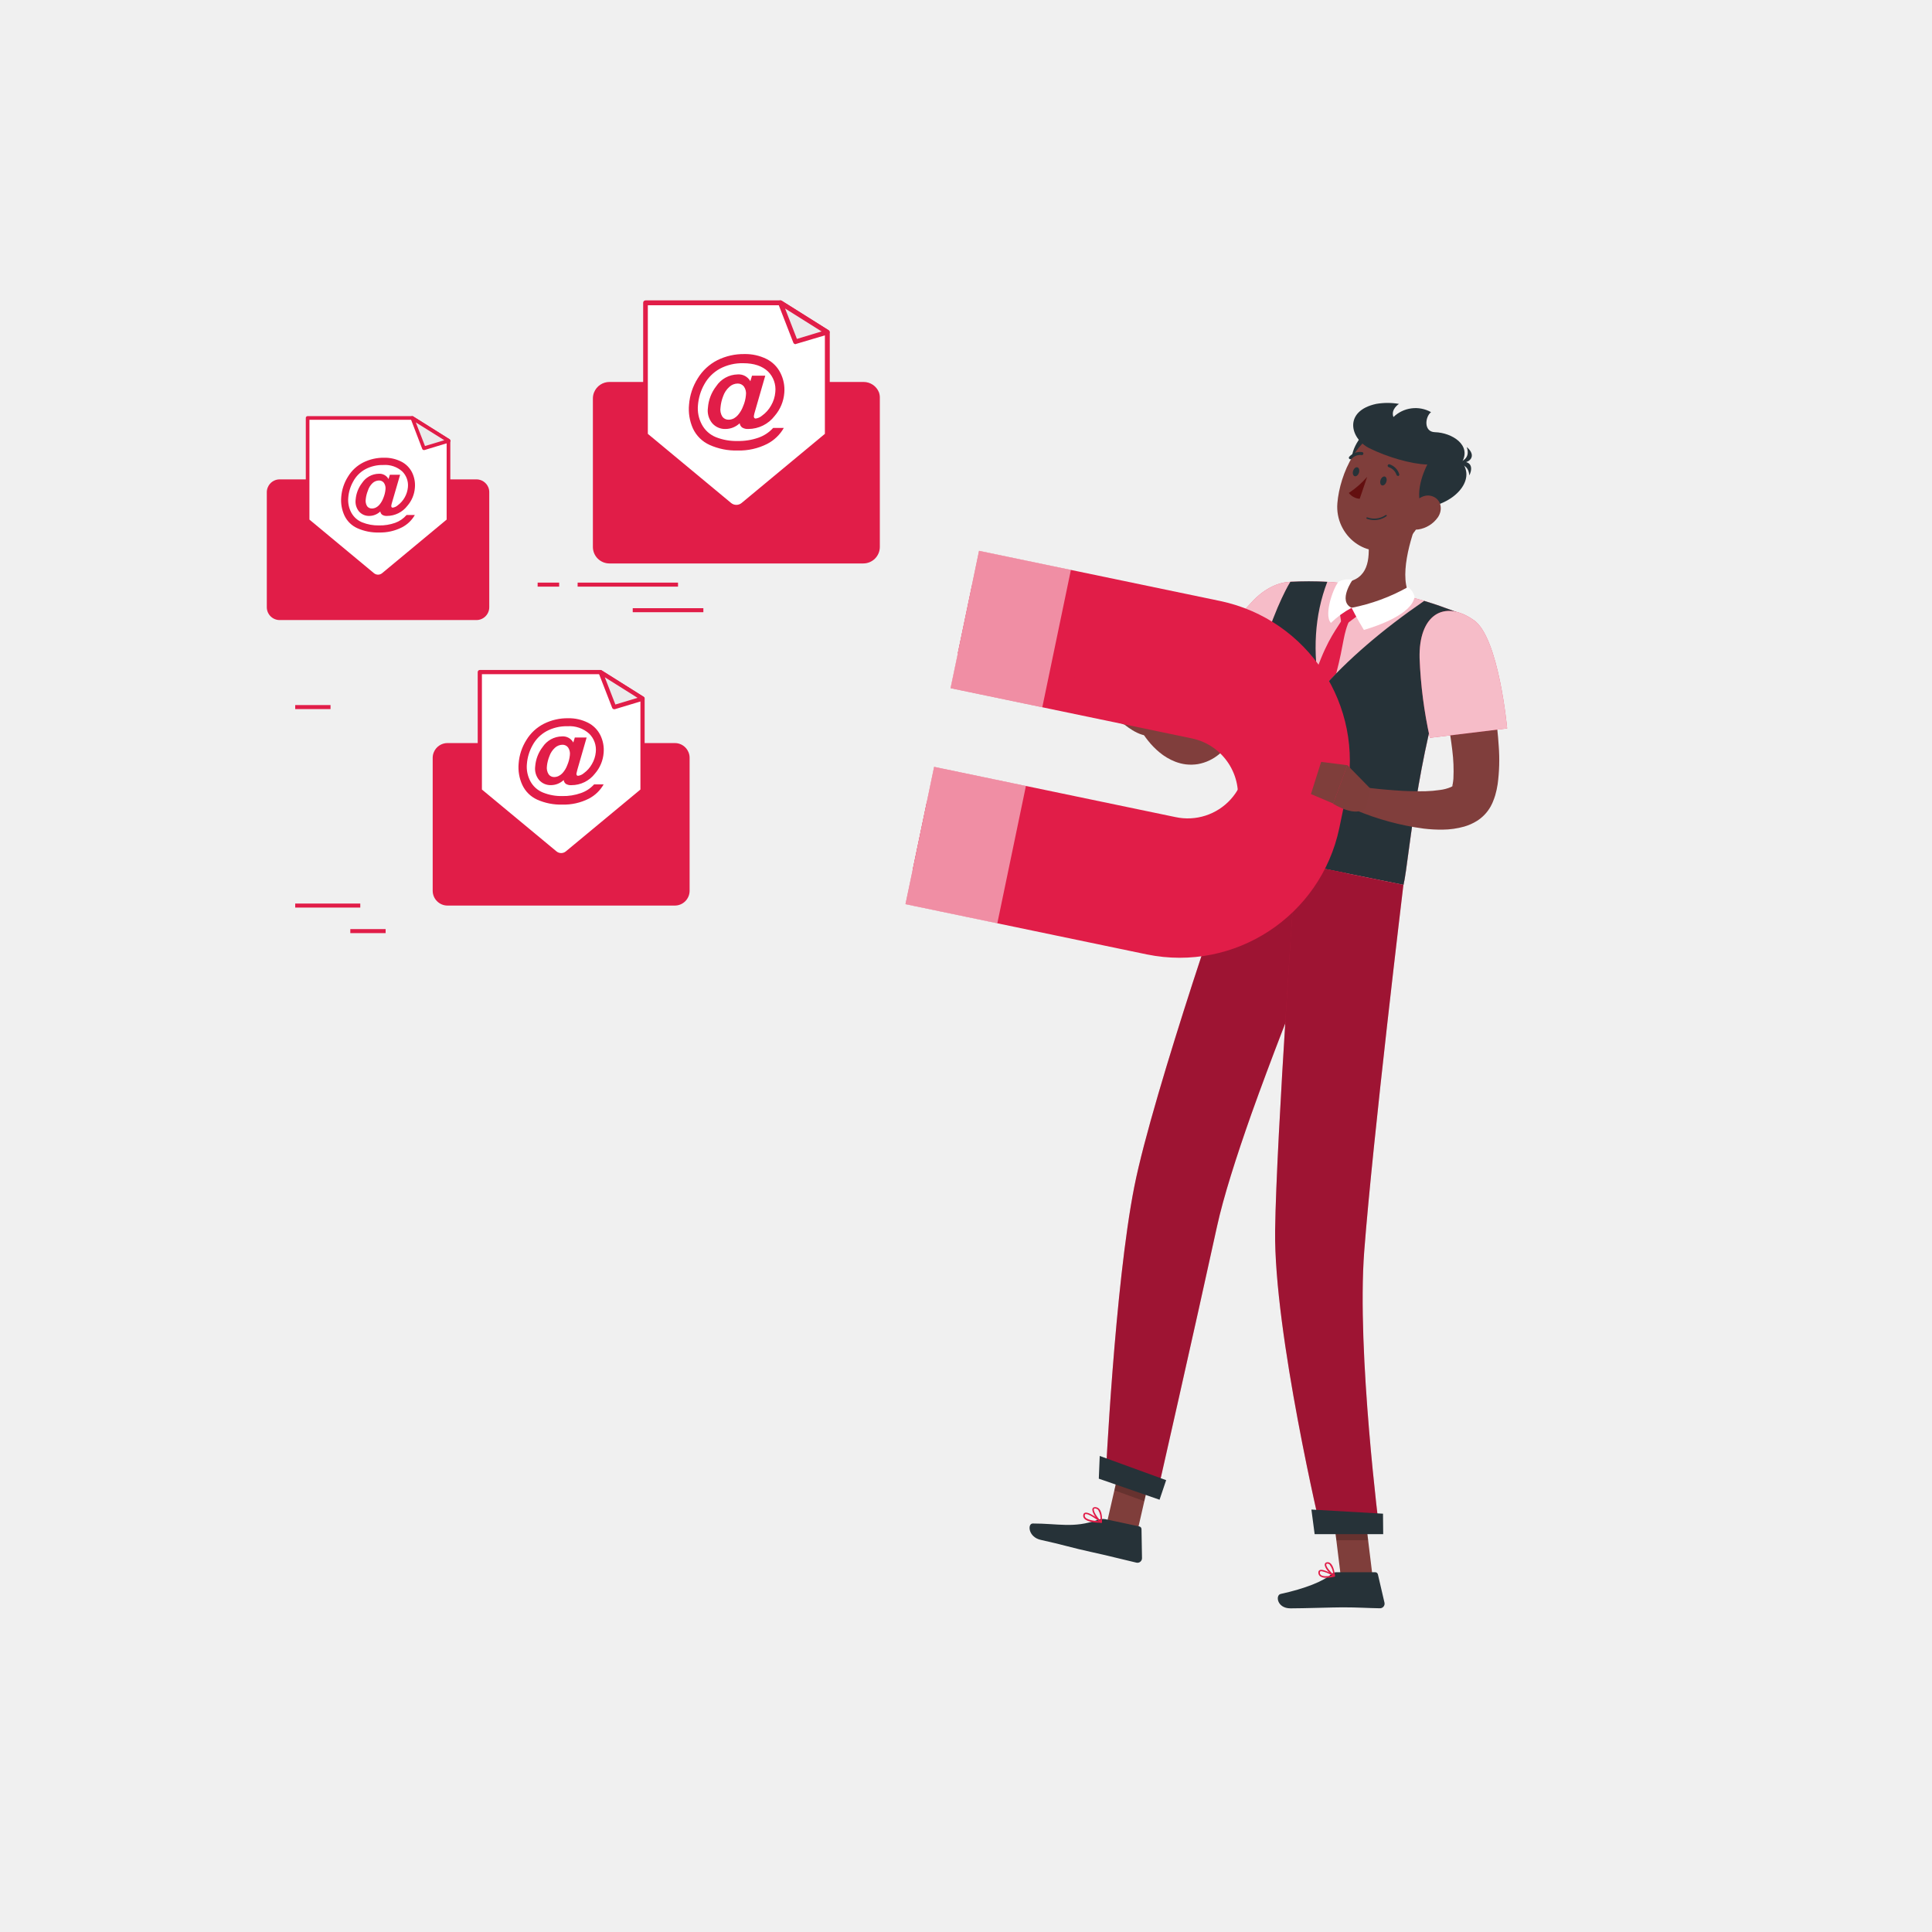
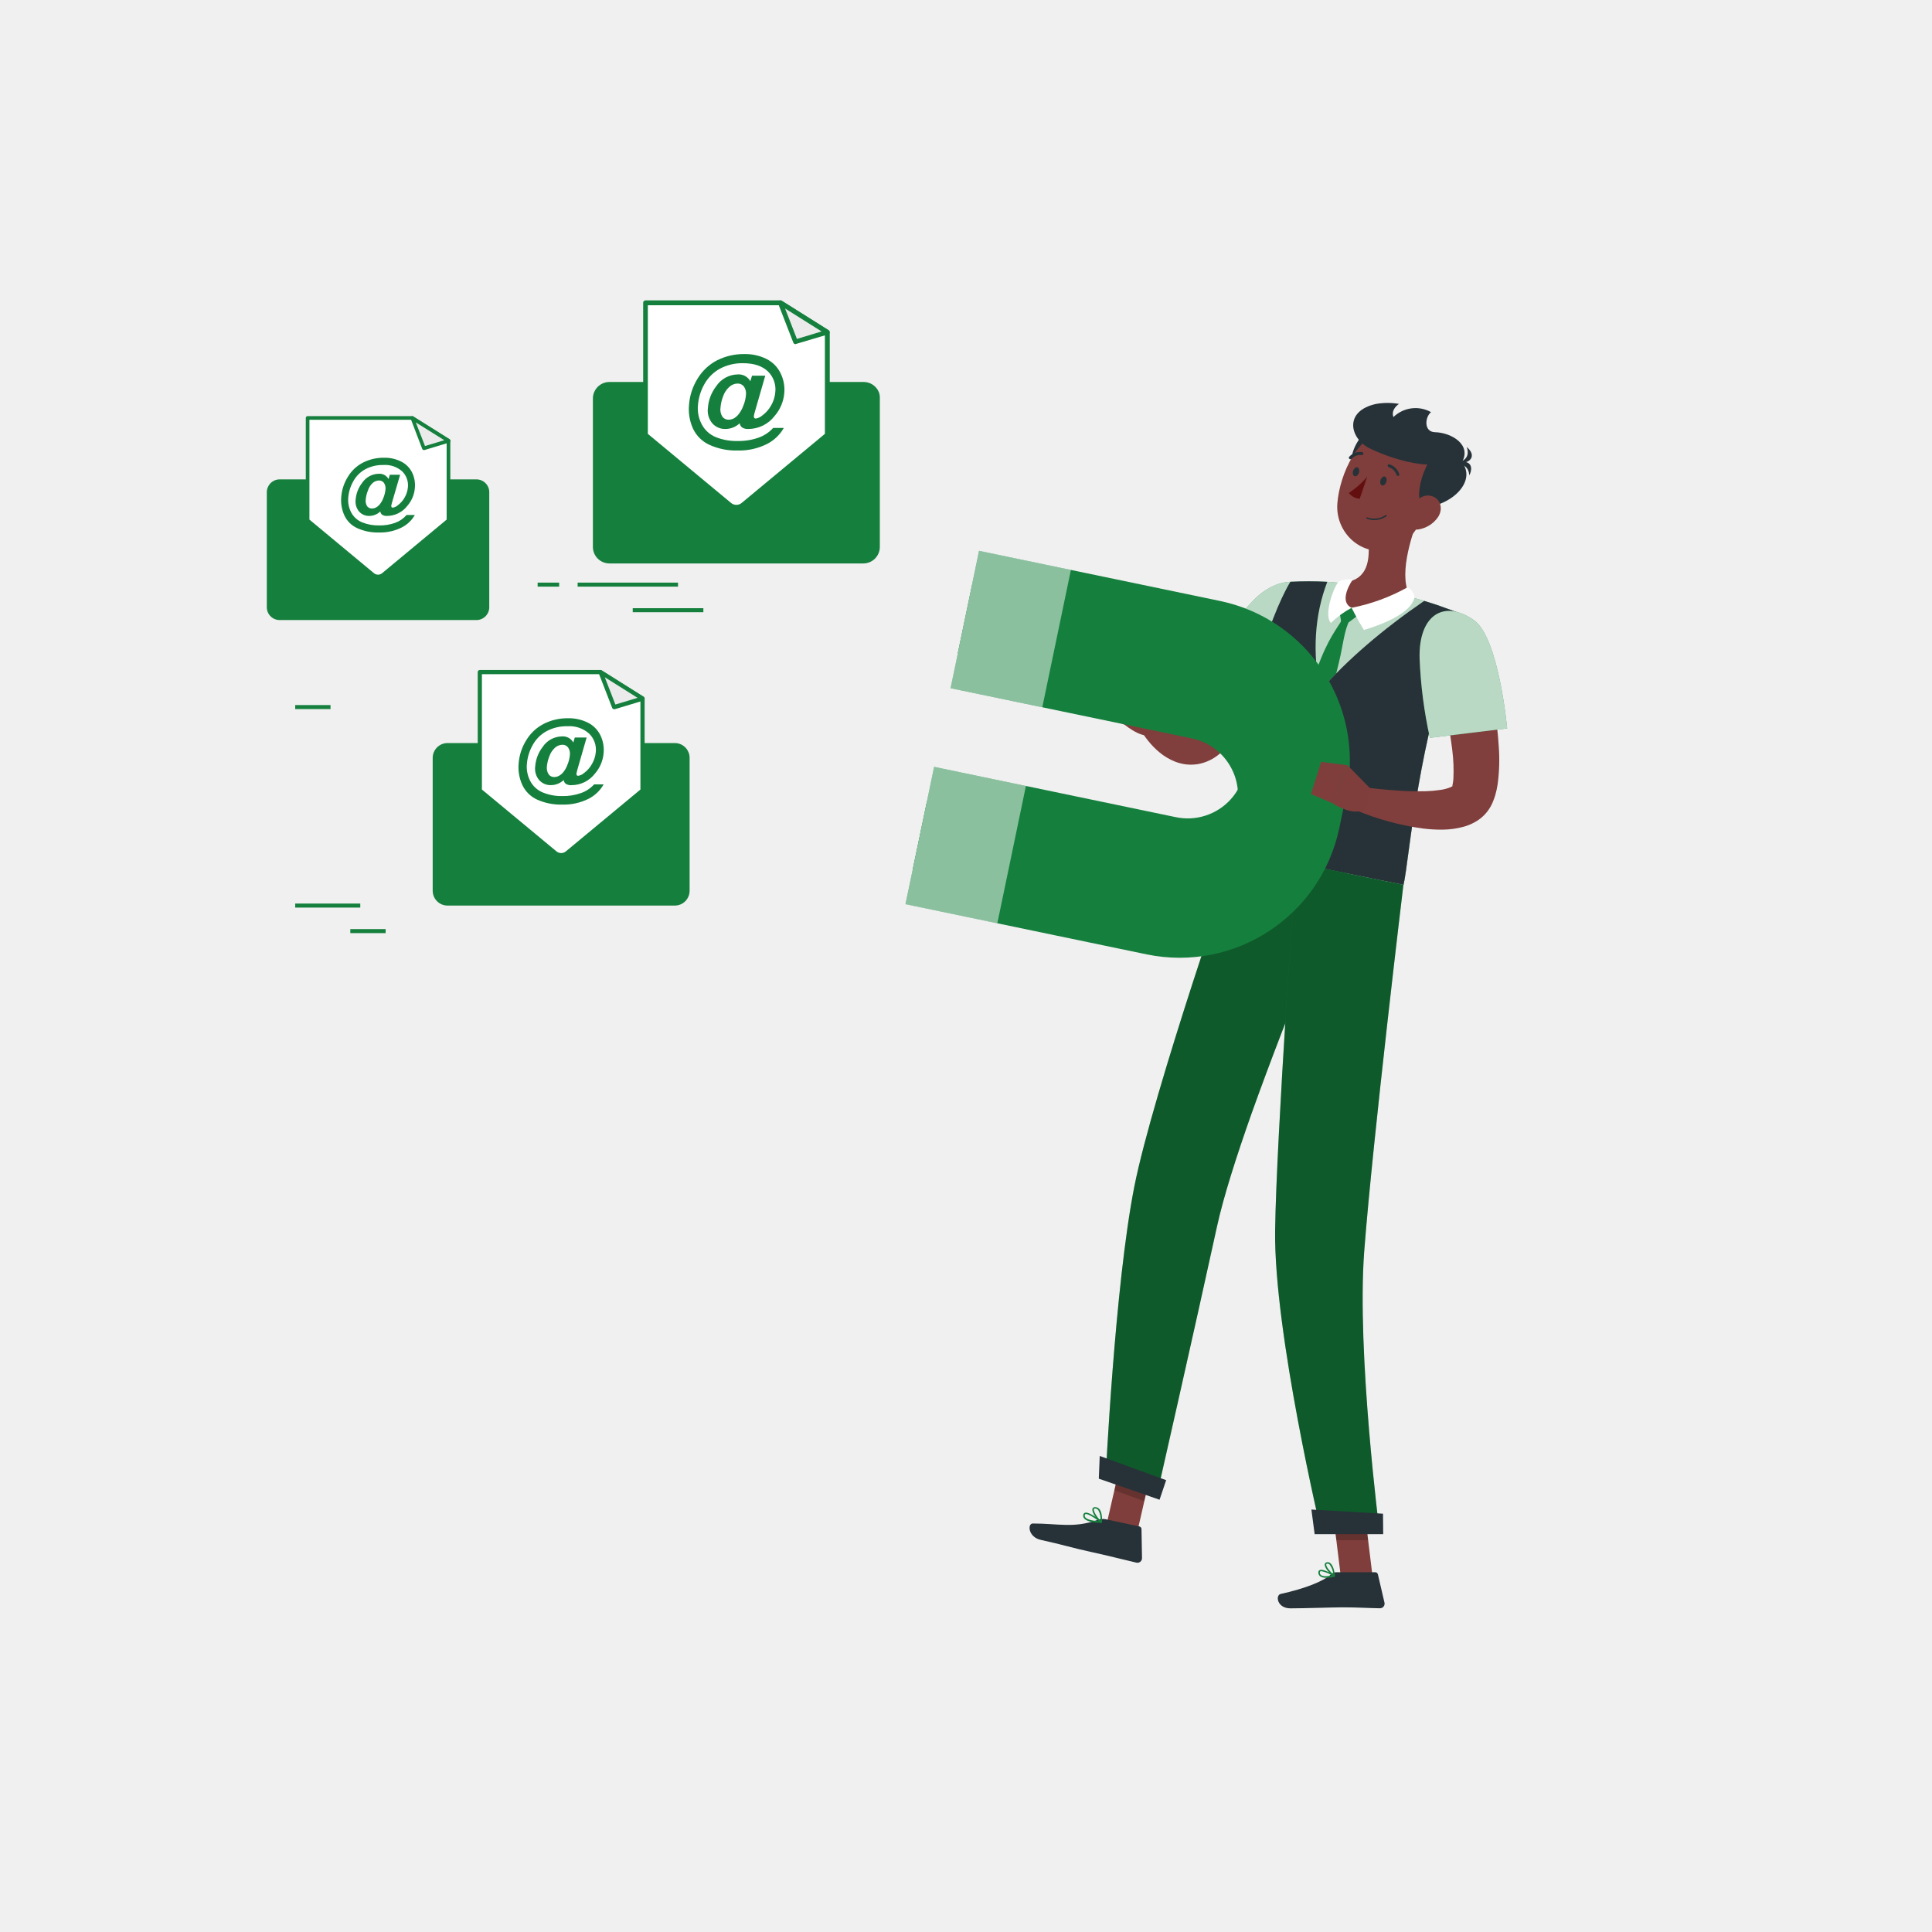
<svg xmlns="http://www.w3.org/2000/svg" viewBox="0 0 500 500">
  <g id="Character">
    <polygon points="294.08 397.55 286.33 394.73 290.6 376.06 298.35 378.87 294.08 397.55" style="fill:#7f3e3b" />
    <polygon points="355.2 407.84 346.98 407.84 344.64 388.79 352.87 388.79 355.2 407.84" style="fill:#7f3e3b" />
    <path d="M345.9,406.89h10a.72.72,0,0,1,.7.56l1.7,7.31a1.19,1.19,0,0,1-1.19,1.46c-3.23-.05-5.58-.24-9.65-.24-2.5,0-10,.26-13.49.26s-3.94-3.42-2.53-3.73c6.33-1.38,11.09-3.29,13.1-5.12A2,2,0,0,1,345.9,406.89Z" style="fill:#263238" />
    <path d="M286.05,393.16l8.8,1.88a.72.72,0,0,1,.57.7l.13,7.49a1.18,1.18,0,0,1-1.45,1.18c-3.17-.73-7.72-1.9-11.71-2.76-4.67-1-7.56-1.94-13-3.12-3.31-.71-3.54-4.24-2.1-4.25,6.59,0,10.58,1.27,16.72-.91A3.75,3.75,0,0,1,286.05,393.16Z" style="fill:#263238" />
    <path d="M338.31,163q-3.78,5.76-7.71,11.46l-7.86,11.33c-1.28,1.89-2.62,3.75-3.84,5.6a17.54,17.54,0,0,1-3.35,3.76,11.77,11.77,0,0,1-5.52,2.6,11.38,11.38,0,0,1-3.13.07,11.73,11.73,0,0,1-2.73-.69,14.77,14.77,0,0,1-4.12-2.44,20.17,20.17,0,0,1-2.93-3c-.43-.52-.81-1.06-1.18-1.61s-.68-1.08-1.08-1.77l4.9-3.76,1.2.86,1.26.84a16.85,16.85,0,0,0,2.5,1.32,6,6,0,0,0,2.11.55c.57,0,.87-.11,1-.27a7,7,0,0,0,.51-.66c.26-.39.55-.9.95-1.65,1.18-2.11,2.34-4.13,3.56-6.14q3.62-6,7.39-11.86c1.27-1.95,2.53-3.89,3.84-5.81s2.58-3.85,3.94-5.74Z" style="fill:#803e3c" />
-     <path d="M342.48,158c1.33,7.77-16.54,26.25-16.54,26.25l-14.45-12a98.82,98.82,0,0,1,13-17C331.8,147.89,341,149.51,342.48,158Z" style="fill:#e11d48" />
+     <path d="M342.48,158c1.33,7.77-16.54,26.25-16.54,26.25l-14.45-12a98.82,98.82,0,0,1,13-17C331.8,147.89,341,149.51,342.48,158Z" style="fill:#15803d" />
    <path d="M342.48,158c1.33,7.77-16.54,26.25-16.54,26.25l-14.45-12a98.82,98.82,0,0,1,13-17C331.8,147.89,341,149.51,342.48,158Z" style="fill:#fff;opacity:0.7" />
    <polygon points="290.6 376.06 288.4 385.69 296.15 388.5 298.35 378.88 290.6 376.06" style="opacity:0.2" />
    <polygon points="352.87 388.79 344.64 388.79 345.85 398.61 354.08 398.61 352.87 388.79" style="opacity:0.2" />
-     <path d="M379.25,159.32a182.64,182.64,0,0,0-8.43,26.18c-1.54,6.23-2.73,12.21-3.68,17.65-2.23,12.75-3.13,22.57-3.91,25.84l-43.16-8.74C319.76,173,334,150.57,334,150.57a86.33,86.33,0,0,1,10.57.07c.74.05,1.5.12,2.26.21a162.21,162.21,0,0,1,18.35,3.71c1.15.29,2.3.62,3.43.95C374.29,157.23,379.25,159.32,379.25,159.32Z" style="fill:#e11d48" />
+     <path d="M379.25,159.32a182.64,182.64,0,0,0-8.43,26.18c-1.54,6.23-2.73,12.21-3.68,17.65-2.23,12.75-3.13,22.57-3.91,25.84l-43.16-8.74C319.76,173,334,150.57,334,150.57a86.33,86.33,0,0,1,10.57.07c.74.05,1.5.12,2.26.21a162.21,162.21,0,0,1,18.35,3.71c1.15.29,2.3.62,3.43.95C374.29,157.23,379.25,159.32,379.25,159.32Z" style="fill:#15803d" />
    <path d="M379.25,159.32a182.64,182.64,0,0,0-8.43,26.18c-1.54,6.23-2.73,12.21-3.68,17.65-2.23,12.75-3.13,22.57-3.91,25.84l-43.16-8.74C319.76,173,334,150.57,334,150.57a86.33,86.33,0,0,1,10.57.07c.74.05,1.5.12,2.26.21a162.21,162.21,0,0,1,18.35,3.71c1.15.29,2.3.62,3.43.95C374.29,157.23,379.25,159.32,379.25,159.32Z" style="fill:#fff;opacity:0.7" />
-     <path d="M347.73,159.71c-1.69,3-4,5.34-6.93,13.5.18,1.85.46,3.73.81,5.63q2-2.29,4.2-4.54c2.11-8,1.72-10.28,3.63-14.18Z" style="fill:#e11d48" />
-     <polygon points="347.32 162.34 346.62 157.98 349.79 157.29 351.71 159.07 347.32 162.34" style="fill:#e11d48" />
+     <path d="M347.73,159.71c-1.69,3-4,5.34-6.93,13.5.18,1.85.46,3.73.81,5.63q2-2.29,4.2-4.54c2.11-8,1.72-10.28,3.63-14.18Z" style="fill:#15803d" />
+     <polygon points="347.32 162.34 346.62 157.98 349.79 157.29 351.71 159.07 347.32 162.34" style="fill:#15803d" />
    <path d="M368.58,155.51c-10.71,7.37-19.81,15.12-27,23.33-1.88-10.06-1.43-19.53,1.92-28.26a83.46,83.46,0,0,0-9.56,0s-14.21,22.45-13.9,69.68L363.23,229c.78-3.27,1.68-13.09,3.91-25.84.95-5.44,2.14-11.42,3.68-17.65a182.64,182.64,0,0,1,8.43-26.18S374.29,157.23,368.58,155.51Z" style="fill:#263238" />
    <path d="M367.3,133.53c-2.29,5.67-5.53,16.25-2.15,21a18.57,18.57,0,0,1-15.23,2.77c-5.06-1.14-4.63-4.75-3.12-6.48,6.89-.24,7.66-5.16,7.39-10Z" style="fill:#7f3e3b" />
    <path d="M349.79,157.3s1.42,2.84,3.18,5.73c3.7-1.07,12.5-4.16,13.12-8.61a4.48,4.48,0,0,0-1.69-2.5A48.85,48.85,0,0,1,349.79,157.3Z" style="fill:#fff" />
    <path d="M349.79,157.3a23.7,23.7,0,0,0-5.35,3.91c-2.05-2.18,1-10.05,2.13-10.76a5.73,5.73,0,0,1,3.49-.4S346.16,155.54,349.79,157.3Z" style="fill:#fff" />
    <path d="M352.33,113c-2.24,2.45-4.49,8.58.41,8.53S356.18,108.78,352.33,113Z" style="fill:#263238" />
    <path d="M371.2,126.51c-3,7.59-4.37,12.18-9.57,14.84-7.82,4-16.2-2.76-15.52-11.11.61-7.52,5.41-18.66,14-19.19A11.25,11.25,0,0,1,371.2,126.51Z" style="fill:#7f3e3b" />
    <path d="M354.4,116c-5.09-2.54-6.68-9.64,1.75-11.47a17.33,17.33,0,0,1,5.91,0s-2.2,1.36-1.44,3.4a8.22,8.22,0,0,1,9.73-1.27c-1.58,1.24-1.93,5.11,1,5.19,4.42.12,9.56,3.33,7,7.78,3.73,4.67-2.09,11.16-10.34,11.82-2.25-4.53,1.38-11.23,1.38-11.23C365.23,120.11,359,118.28,354.4,116Z" style="fill:#263238" />
    <path d="M377.1,119.76s3.77-.52,2.49-4.07C382.4,118.05,380.34,120.23,377.1,119.76Z" style="fill:#263238" />
    <path d="M376.32,120.35s3.66-1.07,3.94,2.69C381.86,119.73,379.1,118.59,376.32,120.35Z" style="fill:#263238" />
    <path d="M372.08,133.94a7.62,7.62,0,0,1-5,3.08c-2.69.39-3.71-2.11-2.69-4.47.91-2.13,3.4-4.9,6-4.21S373.53,131.89,372.08,133.94Z" style="fill:#7f3e3b" />
-     <path d="M286.12,382.85l13.13,4.76s10.25-45.14,15.7-70.16c1.66-7.62,5-18.08,8.94-29.24,5-14,10.92-29.16,15.72-41,5.06-12.45,8.83-21.24,8.83-21.24l-28.37-5.74s-21.65,62.3-26.52,86.92C288.49,332.77,286.12,382.85,286.12,382.85Z" style="fill:#e11d48" />
+     <path d="M286.12,382.85l13.13,4.76s10.25-45.14,15.7-70.16c1.66-7.62,5-18.08,8.94-29.24,5-14,10.92-29.16,15.72-41,5.06-12.45,8.83-21.24,8.83-21.24l-28.37-5.74s-21.65,62.3-26.52,86.92C288.49,332.77,286.12,382.85,286.12,382.85Z" style="fill:#15803d" />
    <g style="opacity:0.3">
      <path d="M286.12,382.85l13.13,4.76s10.25-45.14,15.7-70.16c1.66-7.62,5-18.08,8.94-29.24,5-14,10.92-29.16,15.72-41,5.06-12.45,8.83-21.24,8.83-21.24l-28.37-5.74s-21.65,62.3-26.52,86.92C288.49,332.77,286.12,382.85,286.12,382.85Z" />
    </g>
-     <path d="M335.37,223.35s-5.06,71-5.37,95.17c-.33,26.43,12,78.19,12,78.19h15.06s-6-46.71-4-72.89c2.24-29.28,10.14-94.83,10.14-94.83Z" style="fill:#e11d48" />
+     <path d="M335.37,223.35s-5.06,71-5.37,95.17c-.33,26.43,12,78.19,12,78.19h15.06s-6-46.71-4-72.89c2.24-29.28,10.14-94.83,10.14-94.83Z" style="fill:#15803d" />
    <g style="opacity:0.3">
      <path d="M335.37,223.35s-5.06,71-5.37,95.17c-.33,26.43,12,78.19,12,78.19h15.06s-6-46.71-4-72.89c2.24-29.28,10.14-94.83,10.14-94.83Z" />
    </g>
    <polygon points="340.23 397.04 357.97 397.04 357.92 391.74 339.39 390.67 340.23 397.04" style="fill:#263238" />
    <polygon points="284.37 382.68 300.09 388.13 301.8 383.06 284.61 376.8 284.37 382.68" style="fill:#263238" />
    <path d="M358.77,124.73c-.2.63-.7,1-1.11.89s-.58-.76-.37-1.4.7-1,1.11-.89S359,124.1,358.77,124.73Z" style="fill:#263238" />
    <ellipse cx="350.92" cy="122.08" rx="1.2" ry="0.79" transform="translate(128.26 419.52) rotate(-72.36)" style="fill:#263238" />
    <path d="M353.82,123.41a23.13,23.13,0,0,1-4.75,4.17,3.93,3.93,0,0,0,2.82,1.51Z" style="fill:#630f0f" />
    <path d="M354.58,134.49a7.33,7.33,0,0,1-.83-.22.21.21,0,0,1-.13-.25.2.2,0,0,1,.25-.12,5.17,5.17,0,0,0,4.7-.59.19.19,0,0,1,.27,0,.18.18,0,0,1,0,.27A5.41,5.41,0,0,1,354.58,134.49Z" style="fill:#263238" />
    <path d="M361.72,123.16a.38.38,0,0,1-.3-.25,3.12,3.12,0,0,0-2-2,.4.4,0,0,1-.29-.48.39.39,0,0,1,.48-.27,3.9,3.9,0,0,1,2.51,2.54.38.38,0,0,1-.25.49A.31.31,0,0,1,361.72,123.16Z" style="fill:#263238" />
    <path d="M349.4,118.85a.36.36,0,0,1-.2-.11.38.38,0,0,1,0-.55,3.79,3.79,0,0,1,3.33-1.19.4.4,0,0,1,.31.46.39.39,0,0,1-.45.31,3,3,0,0,0-2.63,1A.42.42,0,0,1,349.4,118.85Z" style="fill:#263238" />
-     <path d="M343.19,408.32a2.47,2.47,0,0,1-1.59-.42,1.2,1.2,0,0,1-.41-1,.63.63,0,0,1,.33-.55c.9-.47,3.57,1.17,3.87,1.35a.21.21,0,0,1,.1.2.2.2,0,0,1-.15.16A9.56,9.56,0,0,1,343.19,408.32Zm-1.24-1.7a.58.58,0,0,0-.25.05.25.25,0,0,0-.12.23.8.8,0,0,0,.27.71c.45.37,1.53.42,2.92.14A8,8,0,0,0,342,406.62Z" style="fill:#e11d48" />
-     <path d="M345.29,408a.15.15,0,0,1-.09,0c-.85-.46-2.52-2.27-2.35-3.18a.62.62,0,0,1,.61-.51,1,1,0,0,1,.83.25c1,.78,1.19,3.15,1.2,3.25a.19.19,0,0,1-.2.21Zm-1.69-3.33h-.09c-.25,0-.27.15-.28.2-.1.54,1,1.9,1.82,2.55a4.76,4.76,0,0,0-1-2.58A.67.67,0,0,0,343.6,404.7Z" style="fill:#e11d48" />
-     <path d="M285,394.1h0c-1.35,0-3.73-.2-4.45-1.17a1.09,1.09,0,0,1-.17-1,.59.59,0,0,1,.42-.43c1.1-.35,4,2,4.32,2.26a.19.19,0,0,1,.06.22A.18.18,0,0,1,285,394.1Zm-4-2.26-.07,0a.2.2,0,0,0-.16.18.7.7,0,0,0,.1.66c.41.54,1.72.9,3.56,1C283.26,392.81,281.64,391.76,281,391.84Z" style="fill:#e11d48" />
-     <path d="M285,394.1a.23.23,0,0,1-.14,0c-.89-.64-2.46-2.8-2.12-3.67.07-.21.28-.44.82-.38a1.45,1.45,0,0,1,1,.55c.85,1.06.62,3.27.61,3.37a.19.19,0,0,1-.11.15Zm-1.69-3.71c-.17,0-.2.11-.21.14-.2.52.83,2.17,1.7,3a4.51,4.51,0,0,0-.56-2.71,1.07,1.07,0,0,0-.72-.41Z" style="fill:#e11d48" />
+     <path d="M343.19,408.32a2.47,2.47,0,0,1-1.59-.42,1.2,1.2,0,0,1-.41-1,.63.63,0,0,1,.33-.55c.9-.47,3.57,1.17,3.87,1.35a.21.21,0,0,1,.1.2.2.2,0,0,1-.15.16A9.56,9.56,0,0,1,343.19,408.32Zm-1.24-1.7a.58.58,0,0,0-.25.05.25.25,0,0,0-.12.23.8.8,0,0,0,.27.71c.45.37,1.53.42,2.92.14A8,8,0,0,0,342,406.62Z" style="fill:#15803d" />
+     <path d="M345.29,408a.15.15,0,0,1-.09,0c-.85-.46-2.52-2.27-2.35-3.18a.62.62,0,0,1,.61-.51,1,1,0,0,1,.83.25c1,.78,1.19,3.15,1.2,3.25a.19.19,0,0,1-.2.21Zm-1.69-3.33h-.09c-.25,0-.27.15-.28.2-.1.54,1,1.9,1.82,2.55a4.76,4.76,0,0,0-1-2.58A.67.67,0,0,0,343.6,404.7Z" style="fill:#15803d" />
+     <path d="M285,394.1h0c-1.35,0-3.73-.2-4.45-1.17a1.09,1.09,0,0,1-.17-1,.59.59,0,0,1,.42-.43c1.1-.35,4,2,4.32,2.26a.19.19,0,0,1,.06.22A.18.18,0,0,1,285,394.1Zm-4-2.26-.07,0a.2.2,0,0,0-.16.18.7.7,0,0,0,.1.66c.41.54,1.72.9,3.56,1C283.26,392.81,281.64,391.76,281,391.84Z" style="fill:#15803d" />
+     <path d="M285,394.1a.23.23,0,0,1-.14,0c-.89-.64-2.46-2.8-2.12-3.67.07-.21.28-.44.82-.38a1.45,1.45,0,0,1,1,.55c.85,1.06.62,3.27.61,3.37a.19.19,0,0,1-.11.15Zm-1.69-3.71c-.17,0-.2.11-.21.14-.2.52.83,2.17,1.7,3a4.51,4.51,0,0,0-.56-2.71,1.07,1.07,0,0,0-.72-.41Z" style="fill:#15803d" />
    <path d="M300.09,184.54,294,178.76l-2.87,8.85s5.74,4.82,8.1,1.77Z" style="fill:#7f3e3b" />
    <polygon points="285.89 177.01 286.01 185.46 291.14 187.61 294.01 178.76 285.89 177.01" style="fill:#7f3e3b" />
-     <path d="M314,164.57l-62.45-13L246,178.1l62.45,13a15,15,0,0,1-6.12,29.38l-62.45-13L234.34,234l62.45,13a42.23,42.23,0,0,0,49.81-32.64l2.13-10.26Z" style="fill:#e11d48" />
-     <path d="M348.48,205.33A42.23,42.23,0,0,1,298.67,238l-62.45-13,5.53-26.54,62.45,13a15,15,0,1,0,6.11-29.37l-62.45-13,5.52-26.54,62.46,13a42.26,42.26,0,0,1,32.64,49.81Z" style="fill:#e11d48" />
+     <path d="M314,164.57l-62.45-13L246,178.1l62.45,13a15,15,0,0,1-6.12,29.38l-62.45-13L234.34,234l62.45,13a42.23,42.23,0,0,0,49.81-32.64l2.13-10.26Z" style="fill:#15803d" />
+     <path d="M348.48,205.33A42.23,42.23,0,0,1,298.67,238l-62.45-13,5.53-26.54,62.45,13a15,15,0,1,0,6.11-29.37l-62.45-13,5.52-26.54,62.46,13a42.26,42.26,0,0,1,32.64,49.81Z" style="fill:#15803d" />
    <rect x="249.43" y="144.61" width="24.28" height="36.34" transform="translate(38.66 -49.89) rotate(11.76)" style="fill:#fff;opacity:0.5" />
    <rect x="237.79" y="200.53" width="24.28" height="36.34" transform="translate(49.81 -46.34) rotate(11.76)" style="fill:#fff;opacity:0.5" />
    <path d="M383.12,166.55c.84,3,1.48,5.78,2.13,8.69s1.15,5.83,1.62,8.79.81,6,1,9.07a47.33,47.33,0,0,1-.28,9.86,22,22,0,0,1-.63,2.87,16.27,16.27,0,0,1-.57,1.59,7.18,7.18,0,0,1-.39.86l-.23.45-.32.53a10.41,10.41,0,0,1-3.2,3.18,13.1,13.1,0,0,1-3.28,1.47,21.17,21.17,0,0,1-5.61.8,37.26,37.26,0,0,1-4.92-.27,69.16,69.16,0,0,1-17.58-4.78l1.67-5.95,4.14.46c1.4.15,2.79.25,4.17.36a79.12,79.12,0,0,0,8.08.24,30.35,30.35,0,0,0,3.7-.32,10.47,10.47,0,0,0,2.86-.75,2,2,0,0,0,.59-.4c.05-.08-.07,0-.21.12a.15.15,0,0,0,0,.06s0,0,0,0l0-.13c0-.11.06-.27.1-.45a12.84,12.84,0,0,0,.18-1.37,42.25,42.25,0,0,0-.29-7.38c-.32-2.63-.72-5.33-1.23-8-1-5.4-2.23-11-3.53-16.26Z" style="fill:#803e3c" />
-     <path d="M381.47,160.52c6.45,4.53,8.58,28,8.58,28l-20,2.43a115.93,115.93,0,0,1-2.66-20.6C367.12,159.21,373.65,155,381.47,160.52Z" style="fill:#e11d48" />
+     <path d="M381.47,160.52c6.45,4.53,8.58,28,8.58,28l-20,2.43a115.93,115.93,0,0,1-2.66-20.6C367.12,159.21,373.65,155,381.47,160.52Z" style="fill:#15803d" />
    <path d="M381.47,160.52c6.45,4.53,8.58,28,8.58,28l-20,2.43a115.93,115.93,0,0,1-2.66-20.6C367.12,159.21,373.65,155,381.47,160.52Z" style="fill:#fff;opacity:0.7" />
    <path d="M354.56,204,348.69,198,345,208s6.11,3.92,8.54.88Z" style="fill:#7f3e3b" />
    <polygon points="341.91 197.17 339.27 205.5 345.04 207.95 348.69 198.04 341.91 197.17" style="fill:#7f3e3b" />
  </g>
  <g id="Emails">
-     <path d="M227.7,103.12v38.43a4.28,4.28,0,0,1-4.27,4.27H157.71a4.28,4.28,0,0,1-4.27-4.27V103.12a4.21,4.21,0,0,1,.31-1.59,4.29,4.29,0,0,1,4-2.68h65.72a4.28,4.28,0,0,1,4,2.68A4.21,4.21,0,0,1,227.7,103.12Z" style="fill:#e11d48" />
+     <path d="M227.7,103.12v38.43a4.28,4.28,0,0,1-4.27,4.27H157.71a4.28,4.28,0,0,1-4.27-4.27V103.12a4.21,4.21,0,0,1,.31-1.59,4.29,4.29,0,0,1,4-2.68h65.72a4.28,4.28,0,0,1,4,2.68A4.21,4.21,0,0,1,227.7,103.12Z" style="fill:#15803d" />
    <path d="M202,78.35H167.06v34.22l21.76,18.07a2.75,2.75,0,0,0,3.5,0l21.77-18.07V86Z" style="fill:#fff" />
-     <path d="M190.57,131.88a3.32,3.32,0,0,1-2.14-.78L166.67,113a.62.62,0,0,1-.22-.47V78.35a.61.61,0,0,1,.61-.61H202a.59.59,0,0,1,.32.09l12.14,7.63a.6.6,0,0,1,.28.52v26.59a.62.62,0,0,1-.22.47L192.71,131.1A3.32,3.32,0,0,1,190.57,131.88Zm-22.91-19.6,21.55,17.89a2.13,2.13,0,0,0,2.72,0l21.55-17.89v-26L201.77,79H167.66Z" style="fill:#e11d48" />
+     <path d="M190.57,131.88a3.32,3.32,0,0,1-2.14-.78L166.67,113a.62.62,0,0,1-.22-.47V78.35a.61.61,0,0,1,.61-.61H202a.59.59,0,0,1,.32.09l12.14,7.63a.6.6,0,0,1,.28.52v26.59a.62.62,0,0,1-.22.47L192.71,131.1A3.32,3.32,0,0,1,190.57,131.88Zm-22.91-19.6,21.55,17.89a2.13,2.13,0,0,0,2.72,0l21.55-17.89v-26L201.77,79H167.66Z" style="fill:#15803d" />
    <polygon points="214.09 85.98 201.95 78.34 205.88 88.46 214.09 85.98" style="fill:#ebebeb" />
-     <path d="M205.88,89.07a.62.62,0,0,1-.57-.39l-3.93-10.12a.61.61,0,0,1,.89-.73l12.14,7.63a.62.62,0,0,1,.28.6.6.6,0,0,1-.43.5L206.05,89A.47.47,0,0,1,205.88,89.07Zm-2.7-9.23,3.06,7.87,6.39-1.93Z" style="fill:#e11d48" />
-     <path d="M200.09,110.75h2.76a10.51,10.51,0,0,1-4.3,4.13,16,16,0,0,1-7.64,1.71,16.58,16.58,0,0,1-7.28-1.45,8.7,8.7,0,0,1-4.31-4.27,12.27,12.27,0,0,1-1-6.14,14.87,14.87,0,0,1,2.25-6.8,12.72,12.72,0,0,1,5.09-4.72,15.28,15.28,0,0,1,7-1.58,12.29,12.29,0,0,1,5.71,1.27,8.05,8.05,0,0,1,3.61,3.62,9.62,9.62,0,0,1,1,5.12,10.34,10.34,0,0,1-2.5,6,8.6,8.6,0,0,1-6.82,3.38,2.72,2.72,0,0,1-1.59-.38,1.65,1.65,0,0,1-.64-1.1,5.36,5.36,0,0,1-3.65,1.48,4.39,4.39,0,0,1-3.46-1.49,5.12,5.12,0,0,1-1.11-4,10.32,10.32,0,0,1,2.14-5.57,6.81,6.81,0,0,1,5.56-3.06,3.45,3.45,0,0,1,3.28,1.76l.43-1.44h3.43l-2.68,9.31a7.15,7.15,0,0,0-.27,1.14.66.66,0,0,0,.11.49.46.46,0,0,0,.35.16,3.2,3.2,0,0,0,1.66-.75,8,8,0,0,0,2.35-2.65,8.18,8.18,0,0,0,1.08-3.44,6.5,6.5,0,0,0-1.89-5.34Q196.51,94,192.36,94a12.27,12.27,0,0,0-6.07,1.43,10.23,10.23,0,0,0-4,4,13.13,13.13,0,0,0-1.66,5.42,8.81,8.81,0,0,0,1,5,7.17,7.17,0,0,0,3.62,3.28,14.3,14.3,0,0,0,5.64,1,15.45,15.45,0,0,0,5.4-.86A9.24,9.24,0,0,0,200.09,110.75Zm-13.62-5.33a3.48,3.48,0,0,0,.48,2.42,1.94,1.94,0,0,0,1.6.78,3,3,0,0,0,1.41-.36,4.09,4.09,0,0,0,1-.82,7.44,7.44,0,0,0,1.36-2.31,9.07,9.07,0,0,0,.72-2.83,3.14,3.14,0,0,0-.5-2.25,2,2,0,0,0-1.66-.79,3.21,3.21,0,0,0-2.13.87,5.75,5.75,0,0,0-1.62,2.46A10.3,10.3,0,0,0,186.47,105.42Z" style="fill:#e11d48" />
-     <path d="M178.47,196.12v34.41a3.83,3.83,0,0,1-3.82,3.83H115.81a3.84,3.84,0,0,1-3.83-3.83V196.12a3.74,3.74,0,0,1,.28-1.42,3.83,3.83,0,0,1,3.55-2.4h58.84a3.82,3.82,0,0,1,3.54,2.39A3.65,3.65,0,0,1,178.47,196.12Z" style="fill:#e11d48" />
+     <path d="M205.88,89.07a.62.62,0,0,1-.57-.39l-3.93-10.12a.61.61,0,0,1,.89-.73l12.14,7.63a.62.62,0,0,1,.28.6.6.6,0,0,1-.43.5L206.05,89A.47.47,0,0,1,205.88,89.07Zm-2.7-9.23,3.06,7.87,6.39-1.93Z" style="fill:#15803d" />
+     <path d="M200.09,110.75h2.76a10.51,10.51,0,0,1-4.3,4.13,16,16,0,0,1-7.64,1.71,16.58,16.58,0,0,1-7.28-1.45,8.7,8.7,0,0,1-4.31-4.27,12.27,12.27,0,0,1-1-6.14,14.87,14.87,0,0,1,2.25-6.8,12.72,12.72,0,0,1,5.09-4.72,15.28,15.28,0,0,1,7-1.58,12.29,12.29,0,0,1,5.71,1.27,8.05,8.05,0,0,1,3.61,3.62,9.62,9.62,0,0,1,1,5.12,10.34,10.34,0,0,1-2.5,6,8.6,8.6,0,0,1-6.82,3.38,2.72,2.72,0,0,1-1.59-.38,1.65,1.65,0,0,1-.64-1.1,5.36,5.36,0,0,1-3.65,1.48,4.39,4.39,0,0,1-3.46-1.49,5.12,5.12,0,0,1-1.11-4,10.32,10.32,0,0,1,2.14-5.57,6.81,6.81,0,0,1,5.56-3.06,3.45,3.45,0,0,1,3.28,1.76l.43-1.44h3.43l-2.68,9.31a7.15,7.15,0,0,0-.27,1.14.66.66,0,0,0,.11.49.46.46,0,0,0,.35.16,3.2,3.2,0,0,0,1.66-.75,8,8,0,0,0,2.35-2.65,8.18,8.18,0,0,0,1.08-3.44,6.5,6.5,0,0,0-1.89-5.34Q196.51,94,192.36,94a12.27,12.27,0,0,0-6.07,1.43,10.23,10.23,0,0,0-4,4,13.13,13.13,0,0,0-1.66,5.42,8.81,8.81,0,0,0,1,5,7.17,7.17,0,0,0,3.62,3.28,14.3,14.3,0,0,0,5.64,1,15.45,15.45,0,0,0,5.4-.86A9.24,9.24,0,0,0,200.09,110.75Zm-13.62-5.33a3.48,3.48,0,0,0,.48,2.42,1.94,1.94,0,0,0,1.6.78,3,3,0,0,0,1.41-.36,4.09,4.09,0,0,0,1-.82,7.44,7.44,0,0,0,1.36-2.31,9.07,9.07,0,0,0,.72-2.83,3.14,3.14,0,0,0-.5-2.25,2,2,0,0,0-1.66-.79,3.21,3.21,0,0,0-2.13.87,5.75,5.75,0,0,0-1.62,2.46A10.3,10.3,0,0,0,186.47,105.42Z" style="fill:#15803d" />
+     <path d="M178.47,196.12v34.41a3.83,3.83,0,0,1-3.82,3.83H115.81a3.84,3.84,0,0,1-3.83-3.83V196.12a3.74,3.74,0,0,1,.28-1.42,3.83,3.83,0,0,1,3.55-2.4h58.84a3.82,3.82,0,0,1,3.54,2.39A3.65,3.65,0,0,1,178.47,196.12Z" style="fill:#15803d" />
    <path d="M155.42,173.94H124.17v30.64l19.49,16.18a2.43,2.43,0,0,0,3.13,0l19.49-16.18V180.77Z" style="fill:#fff" />
-     <path d="M145.23,221.87a3,3,0,0,1-1.92-.69L123.82,205a.55.55,0,0,1-.19-.42V173.94a.55.55,0,0,1,.54-.55h31.25a.52.52,0,0,1,.29.09l10.86,6.83a.54.54,0,0,1,.26.46v23.81a.56.56,0,0,1-.2.42l-19.49,16.18A3,3,0,0,1,145.23,221.87Zm-20.51-17.54,19.29,16a1.9,1.9,0,0,0,2.44,0l19.29-16V181.07l-10.48-6.59H124.72Z" style="fill:#e11d48" />
+     <path d="M145.23,221.87a3,3,0,0,1-1.92-.69L123.82,205a.55.55,0,0,1-.19-.42V173.94a.55.55,0,0,1,.54-.55h31.25a.52.52,0,0,1,.29.09l10.86,6.83a.54.54,0,0,1,.26.46v23.81a.56.56,0,0,1-.2.42l-19.49,16.18A3,3,0,0,1,145.23,221.87Zm-20.51-17.54,19.29,16a1.9,1.9,0,0,0,2.44,0l19.29-16V181.07l-10.48-6.59H124.72Z" style="fill:#15803d" />
    <polygon points="166.28 180.77 155.42 173.94 158.93 182.99 166.28 180.77" style="fill:#ebebeb" />
-     <path d="M158.93,183.54a.54.54,0,0,1-.5-.35l-3.52-9.06a.53.53,0,0,1,.16-.61.54.54,0,0,1,.64,0l10.86,6.83a.55.55,0,0,1,.25.54.54.54,0,0,1-.38.44l-7.35,2.22A.41.41,0,0,1,158.93,183.54Zm-2.41-8.27,2.74,7.06L165,180.6Z" style="fill:#e11d48" />
-     <path d="M153.75,203h2.47a9.35,9.35,0,0,1-3.85,3.7,14.33,14.33,0,0,1-6.84,1.53,15,15,0,0,1-6.52-1.29,7.8,7.8,0,0,1-3.85-3.83,10.91,10.91,0,0,1-.94-5.5,13.19,13.19,0,0,1,2-6.08,11.28,11.28,0,0,1,4.56-4.23,13.52,13.52,0,0,1,6.24-1.42,11,11,0,0,1,5.12,1.14,7.18,7.18,0,0,1,3.23,3.24,8.65,8.65,0,0,1,.85,4.58,9.24,9.24,0,0,1-2.24,5.36,7.67,7.67,0,0,1-6.1,3,2.47,2.47,0,0,1-1.43-.33,1.47,1.47,0,0,1-.57-1,4.8,4.8,0,0,1-3.27,1.32,3.93,3.93,0,0,1-3.1-1.33,4.6,4.6,0,0,1-1-3.54,9.42,9.42,0,0,1,1.92-5,6.1,6.1,0,0,1,5-2.74,3.07,3.07,0,0,1,2.94,1.58l.39-1.29h3.06l-2.4,8.33q-.21.8-.24,1a.63.63,0,0,0,.1.44.41.41,0,0,0,.31.14,2.85,2.85,0,0,0,1.49-.67,7.26,7.26,0,0,0,2.11-2.37,7.49,7.49,0,0,0,1-3.08,5.83,5.83,0,0,0-1.7-4.78,7.6,7.6,0,0,0-5.63-1.93,10.92,10.92,0,0,0-5.44,1.29,9.08,9.08,0,0,0-3.58,3.61,11.78,11.78,0,0,0-1.48,4.85,7.92,7.92,0,0,0,.89,4.47,6.43,6.43,0,0,0,3.25,2.93,12.66,12.66,0,0,0,5,.92,13.62,13.62,0,0,0,4.84-.77A8.2,8.2,0,0,0,153.75,203Zm-12.2-4.77a3.11,3.11,0,0,0,.44,2.17,1.72,1.72,0,0,0,1.42.7,2.62,2.62,0,0,0,1.27-.33,3.3,3.3,0,0,0,.93-.73,6.38,6.38,0,0,0,1.22-2.07,8.51,8.51,0,0,0,.65-2.53,2.87,2.87,0,0,0-.46-2,1.78,1.78,0,0,0-1.48-.7,2.92,2.92,0,0,0-1.91.77,5.26,5.26,0,0,0-1.45,2.2A9.56,9.56,0,0,0,141.55,198.18Z" style="fill:#e11d48" />
-     <path d="M126.62,127.37v29.79a3.32,3.32,0,0,1-3.31,3.31H72.37a3.32,3.32,0,0,1-3.32-3.31V127.37a3.18,3.18,0,0,1,.25-1.23,3.31,3.31,0,0,1,3.07-2.08h50.94a3.33,3.33,0,0,1,3.07,2.07A3.22,3.22,0,0,1,126.62,127.37Z" style="fill:#e11d48" />
+     <path d="M158.93,183.54a.54.54,0,0,1-.5-.35l-3.52-9.06a.53.53,0,0,1,.16-.61.54.54,0,0,1,.64,0l10.86,6.83a.55.55,0,0,1,.25.54.54.54,0,0,1-.38.44l-7.35,2.22A.41.41,0,0,1,158.93,183.54Zm-2.41-8.27,2.74,7.06L165,180.6Z" style="fill:#15803d" />
+     <path d="M153.75,203h2.47a9.35,9.35,0,0,1-3.85,3.7,14.33,14.33,0,0,1-6.84,1.53,15,15,0,0,1-6.52-1.29,7.8,7.8,0,0,1-3.85-3.83,10.91,10.91,0,0,1-.94-5.5,13.19,13.19,0,0,1,2-6.08,11.28,11.28,0,0,1,4.56-4.23,13.52,13.52,0,0,1,6.24-1.42,11,11,0,0,1,5.12,1.14,7.18,7.18,0,0,1,3.23,3.24,8.65,8.65,0,0,1,.85,4.58,9.24,9.24,0,0,1-2.24,5.36,7.67,7.67,0,0,1-6.1,3,2.47,2.47,0,0,1-1.43-.33,1.47,1.47,0,0,1-.57-1,4.8,4.8,0,0,1-3.27,1.32,3.93,3.93,0,0,1-3.1-1.33,4.6,4.6,0,0,1-1-3.54,9.42,9.42,0,0,1,1.92-5,6.1,6.1,0,0,1,5-2.74,3.07,3.07,0,0,1,2.94,1.58l.39-1.29h3.06l-2.4,8.33q-.21.8-.24,1a.63.63,0,0,0,.1.44.41.41,0,0,0,.31.14,2.85,2.85,0,0,0,1.49-.67,7.26,7.26,0,0,0,2.11-2.37,7.49,7.49,0,0,0,1-3.08,5.83,5.83,0,0,0-1.7-4.78,7.6,7.6,0,0,0-5.63-1.93,10.92,10.92,0,0,0-5.44,1.29,9.08,9.08,0,0,0-3.58,3.61,11.78,11.78,0,0,0-1.48,4.85,7.92,7.92,0,0,0,.89,4.47,6.43,6.43,0,0,0,3.25,2.93,12.66,12.66,0,0,0,5,.92,13.62,13.62,0,0,0,4.84-.77A8.2,8.2,0,0,0,153.75,203Zm-12.2-4.77a3.11,3.11,0,0,0,.44,2.17,1.72,1.72,0,0,0,1.42.7,2.62,2.62,0,0,0,1.27-.33,3.3,3.3,0,0,0,.93-.73,6.38,6.38,0,0,0,1.22-2.07,8.51,8.51,0,0,0,.65-2.53,2.87,2.87,0,0,0-.46-2,1.78,1.78,0,0,0-1.48-.7,2.92,2.92,0,0,0-1.91.77,5.26,5.26,0,0,0-1.45,2.2A9.56,9.56,0,0,0,141.55,198.18Z" style="fill:#15803d" />
+     <path d="M126.62,127.37v29.79a3.32,3.32,0,0,1-3.31,3.31H72.37a3.32,3.32,0,0,1-3.32-3.31V127.37a3.18,3.18,0,0,1,.25-1.23,3.31,3.31,0,0,1,3.07-2.08h50.94a3.33,3.33,0,0,1,3.07,2.07A3.22,3.22,0,0,1,126.62,127.37Z" style="fill:#15803d" />
    <path d="M106.66,108.16h-27V134.7l16.87,14a2.1,2.1,0,0,0,2.71,0l16.88-14V114.08Z" style="fill:#fff" />
-     <path d="M97.84,149.66a2.59,2.59,0,0,1-1.66-.6l-16.87-14a.46.46,0,0,1-.17-.36V108.16a.47.47,0,0,1,.47-.47h27.05a.46.46,0,0,1,.25.08l9.41,5.91a.5.5,0,0,1,.22.4V134.7a.49.49,0,0,1-.17.36l-16.87,14A2.59,2.59,0,0,1,97.84,149.66ZM80.08,134.47l16.7,13.87a1.65,1.65,0,0,0,2.11,0l16.7-13.87V114.34l-9.07-5.7H80.08Z" style="fill:#e11d48" />
+     <path d="M97.84,149.66a2.59,2.59,0,0,1-1.66-.6l-16.87-14a.46.46,0,0,1-.17-.36V108.16a.47.47,0,0,1,.47-.47h27.05a.46.46,0,0,1,.25.08l9.41,5.91a.5.5,0,0,1,.22.4V134.7a.49.49,0,0,1-.17.36l-16.87,14A2.59,2.59,0,0,1,97.84,149.66ZM80.08,134.47l16.7,13.87a1.65,1.65,0,0,0,2.11,0l16.7-13.87V114.34l-9.07-5.7H80.08Z" style="fill:#15803d" />
    <polygon points="116.07 114.08 106.66 108.16 109.7 116 116.07 114.08" style="fill:#ebebeb" />
-     <path d="M109.7,116.48a.46.46,0,0,1-.43-.31l-3-7.84a.47.47,0,0,1,.69-.56l9.41,5.91a.48.48,0,0,1,.21.47.45.45,0,0,1-.33.38l-6.36,1.93Zm-2.09-7.16,2.38,6.11,5-1.5Z" style="fill:#e11d48" />
-     <path d="M105.22,133.28h2.14a8.12,8.12,0,0,1-3.34,3.2,12.35,12.35,0,0,1-5.92,1.33,12.86,12.86,0,0,1-5.64-1.12,6.73,6.73,0,0,1-3.34-3.31,9.51,9.51,0,0,1-.81-4.76,11.49,11.49,0,0,1,1.75-5.27A9.74,9.74,0,0,1,94,119.69a11.77,11.77,0,0,1,5.41-1.23,9.43,9.43,0,0,1,4.43,1,6.27,6.27,0,0,1,2.8,2.8,7.5,7.5,0,0,1,.73,4,8,8,0,0,1-1.94,4.64,6.65,6.65,0,0,1-5.28,2.62,2.08,2.08,0,0,1-1.24-.3,1.27,1.27,0,0,1-.49-.85,4.17,4.17,0,0,1-2.83,1.15,3.39,3.39,0,0,1-2.68-1.16,4,4,0,0,1-.87-3.06,8.12,8.12,0,0,1,1.67-4.32,5.27,5.27,0,0,1,4.3-2.37,2.65,2.65,0,0,1,2.54,1.37l.34-1.12h2.66L101.47,130a5.93,5.93,0,0,0-.21.88.54.54,0,0,0,.09.38.34.34,0,0,0,.27.12,2.47,2.47,0,0,0,1.29-.58,6.63,6.63,0,0,0,2.66-4.72A5.05,5.05,0,0,0,104.1,122a6.62,6.62,0,0,0-4.88-1.66,9.47,9.47,0,0,0-4.7,1.11,7.78,7.78,0,0,0-3.1,3.13,10.06,10.06,0,0,0-1.29,4.2,6.89,6.89,0,0,0,.77,3.86,5.6,5.6,0,0,0,2.82,2.54,11.1,11.1,0,0,0,4.37.8,11.75,11.75,0,0,0,4.18-.67A7.06,7.06,0,0,0,105.22,133.28Zm-10.56-4.13A2.7,2.7,0,0,0,95,131a1.51,1.51,0,0,0,1.24.6,2.28,2.28,0,0,0,1.1-.28,2.9,2.9,0,0,0,.8-.63,5.79,5.79,0,0,0,1.06-1.79,7.66,7.66,0,0,0,.56-2.2,2.49,2.49,0,0,0-.4-1.74,1.54,1.54,0,0,0-1.28-.61,2.53,2.53,0,0,0-1.66.67A4.58,4.58,0,0,0,95.2,127,8.09,8.09,0,0,0,94.66,129.15Z" style="fill:#e11d48" />
-     <rect x="149.49" y="150.78" width="25.98" height="1.04" style="fill:#e11d48" />
-     <rect x="163.75" y="157.4" width="18.28" height="1.04" style="fill:#e11d48" />
-     <rect x="76.4" y="233.84" width="16.84" height="1.04" style="fill:#e11d48" />
-     <rect x="90.66" y="240.45" width="9.14" height="1.04" style="fill:#e11d48" />
-     <rect x="76.4" y="182.47" width="9.14" height="1.04" style="fill:#e11d48" />
-     <rect x="139.14" y="150.78" width="5.57" height="1.04" style="fill:#e11d48" />
+     <path d="M109.7,116.48a.46.46,0,0,1-.43-.31l-3-7.84a.47.47,0,0,1,.69-.56l9.41,5.91a.48.48,0,0,1,.21.47.45.45,0,0,1-.33.38l-6.36,1.93Zm-2.09-7.16,2.38,6.11,5-1.5Z" style="fill:#15803d" />
+     <path d="M105.22,133.28h2.14a8.12,8.12,0,0,1-3.34,3.2,12.35,12.35,0,0,1-5.92,1.33,12.86,12.86,0,0,1-5.64-1.12,6.73,6.73,0,0,1-3.34-3.31,9.51,9.51,0,0,1-.81-4.76,11.49,11.49,0,0,1,1.75-5.27A9.74,9.74,0,0,1,94,119.69a11.77,11.77,0,0,1,5.41-1.23,9.43,9.43,0,0,1,4.43,1,6.27,6.27,0,0,1,2.8,2.8,7.5,7.5,0,0,1,.73,4,8,8,0,0,1-1.94,4.64,6.65,6.65,0,0,1-5.28,2.62,2.08,2.08,0,0,1-1.24-.3,1.27,1.27,0,0,1-.49-.85,4.17,4.17,0,0,1-2.83,1.15,3.39,3.39,0,0,1-2.68-1.16,4,4,0,0,1-.87-3.06,8.12,8.12,0,0,1,1.67-4.32,5.27,5.27,0,0,1,4.3-2.37,2.65,2.65,0,0,1,2.54,1.37l.34-1.12h2.66L101.47,130a5.93,5.93,0,0,0-.21.88.54.54,0,0,0,.09.38.34.34,0,0,0,.27.12,2.47,2.47,0,0,0,1.29-.58,6.63,6.63,0,0,0,2.66-4.72A5.05,5.05,0,0,0,104.1,122a6.62,6.62,0,0,0-4.88-1.66,9.47,9.47,0,0,0-4.7,1.11,7.78,7.78,0,0,0-3.1,3.13,10.06,10.06,0,0,0-1.29,4.2,6.89,6.89,0,0,0,.77,3.86,5.6,5.6,0,0,0,2.82,2.54,11.1,11.1,0,0,0,4.37.8,11.75,11.75,0,0,0,4.18-.67A7.06,7.06,0,0,0,105.22,133.28Zm-10.56-4.13A2.7,2.7,0,0,0,95,131a1.51,1.51,0,0,0,1.24.6,2.28,2.28,0,0,0,1.1-.28,2.9,2.9,0,0,0,.8-.63,5.79,5.79,0,0,0,1.06-1.79,7.66,7.66,0,0,0,.56-2.2,2.49,2.49,0,0,0-.4-1.74,1.54,1.54,0,0,0-1.28-.61,2.53,2.53,0,0,0-1.66.67A4.58,4.58,0,0,0,95.2,127,8.09,8.09,0,0,0,94.66,129.15Z" style="fill:#15803d" />
+     <rect x="149.49" y="150.78" width="25.98" height="1.04" style="fill:#15803d" />
+     <rect x="163.75" y="157.4" width="18.28" height="1.04" style="fill:#15803d" />
+     <rect x="76.4" y="233.84" width="16.84" height="1.04" style="fill:#15803d" />
+     <rect x="90.66" y="240.45" width="9.14" height="1.04" style="fill:#15803d" />
+     <rect x="76.4" y="182.47" width="9.14" height="1.04" style="fill:#15803d" />
+     <rect x="139.14" y="150.78" width="5.57" height="1.04" style="fill:#15803d" />
  </g>
</svg>
